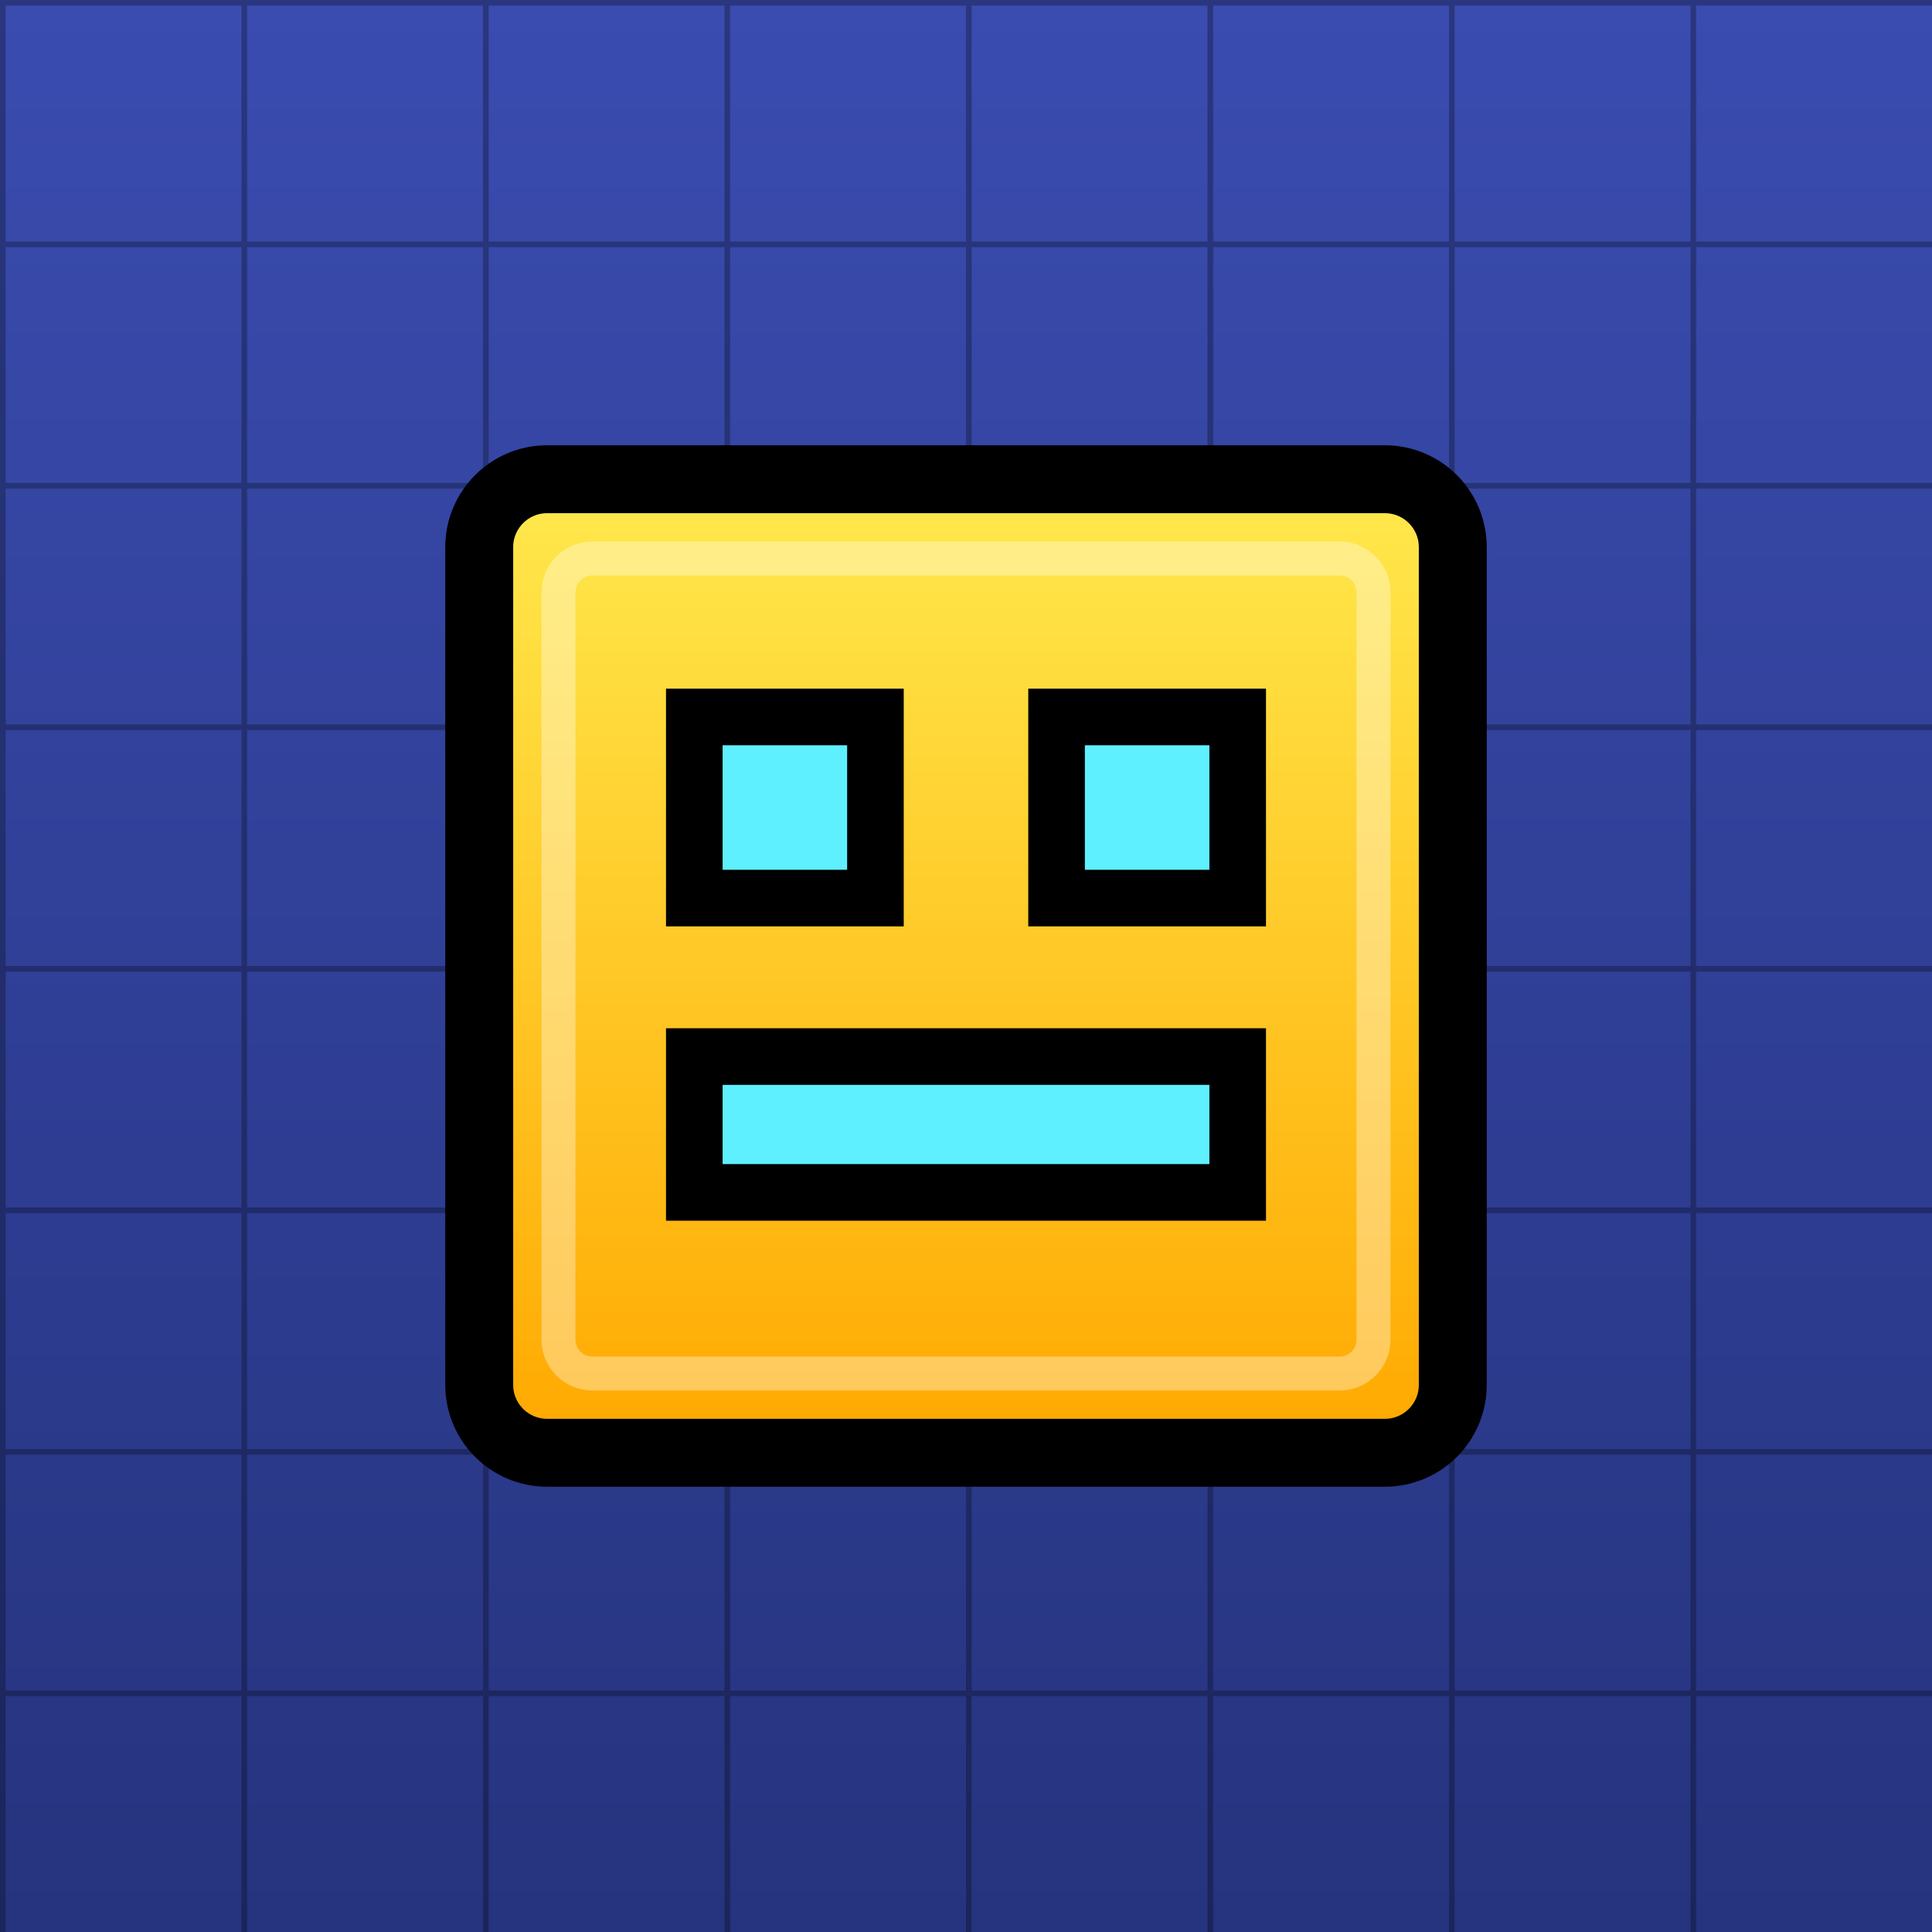
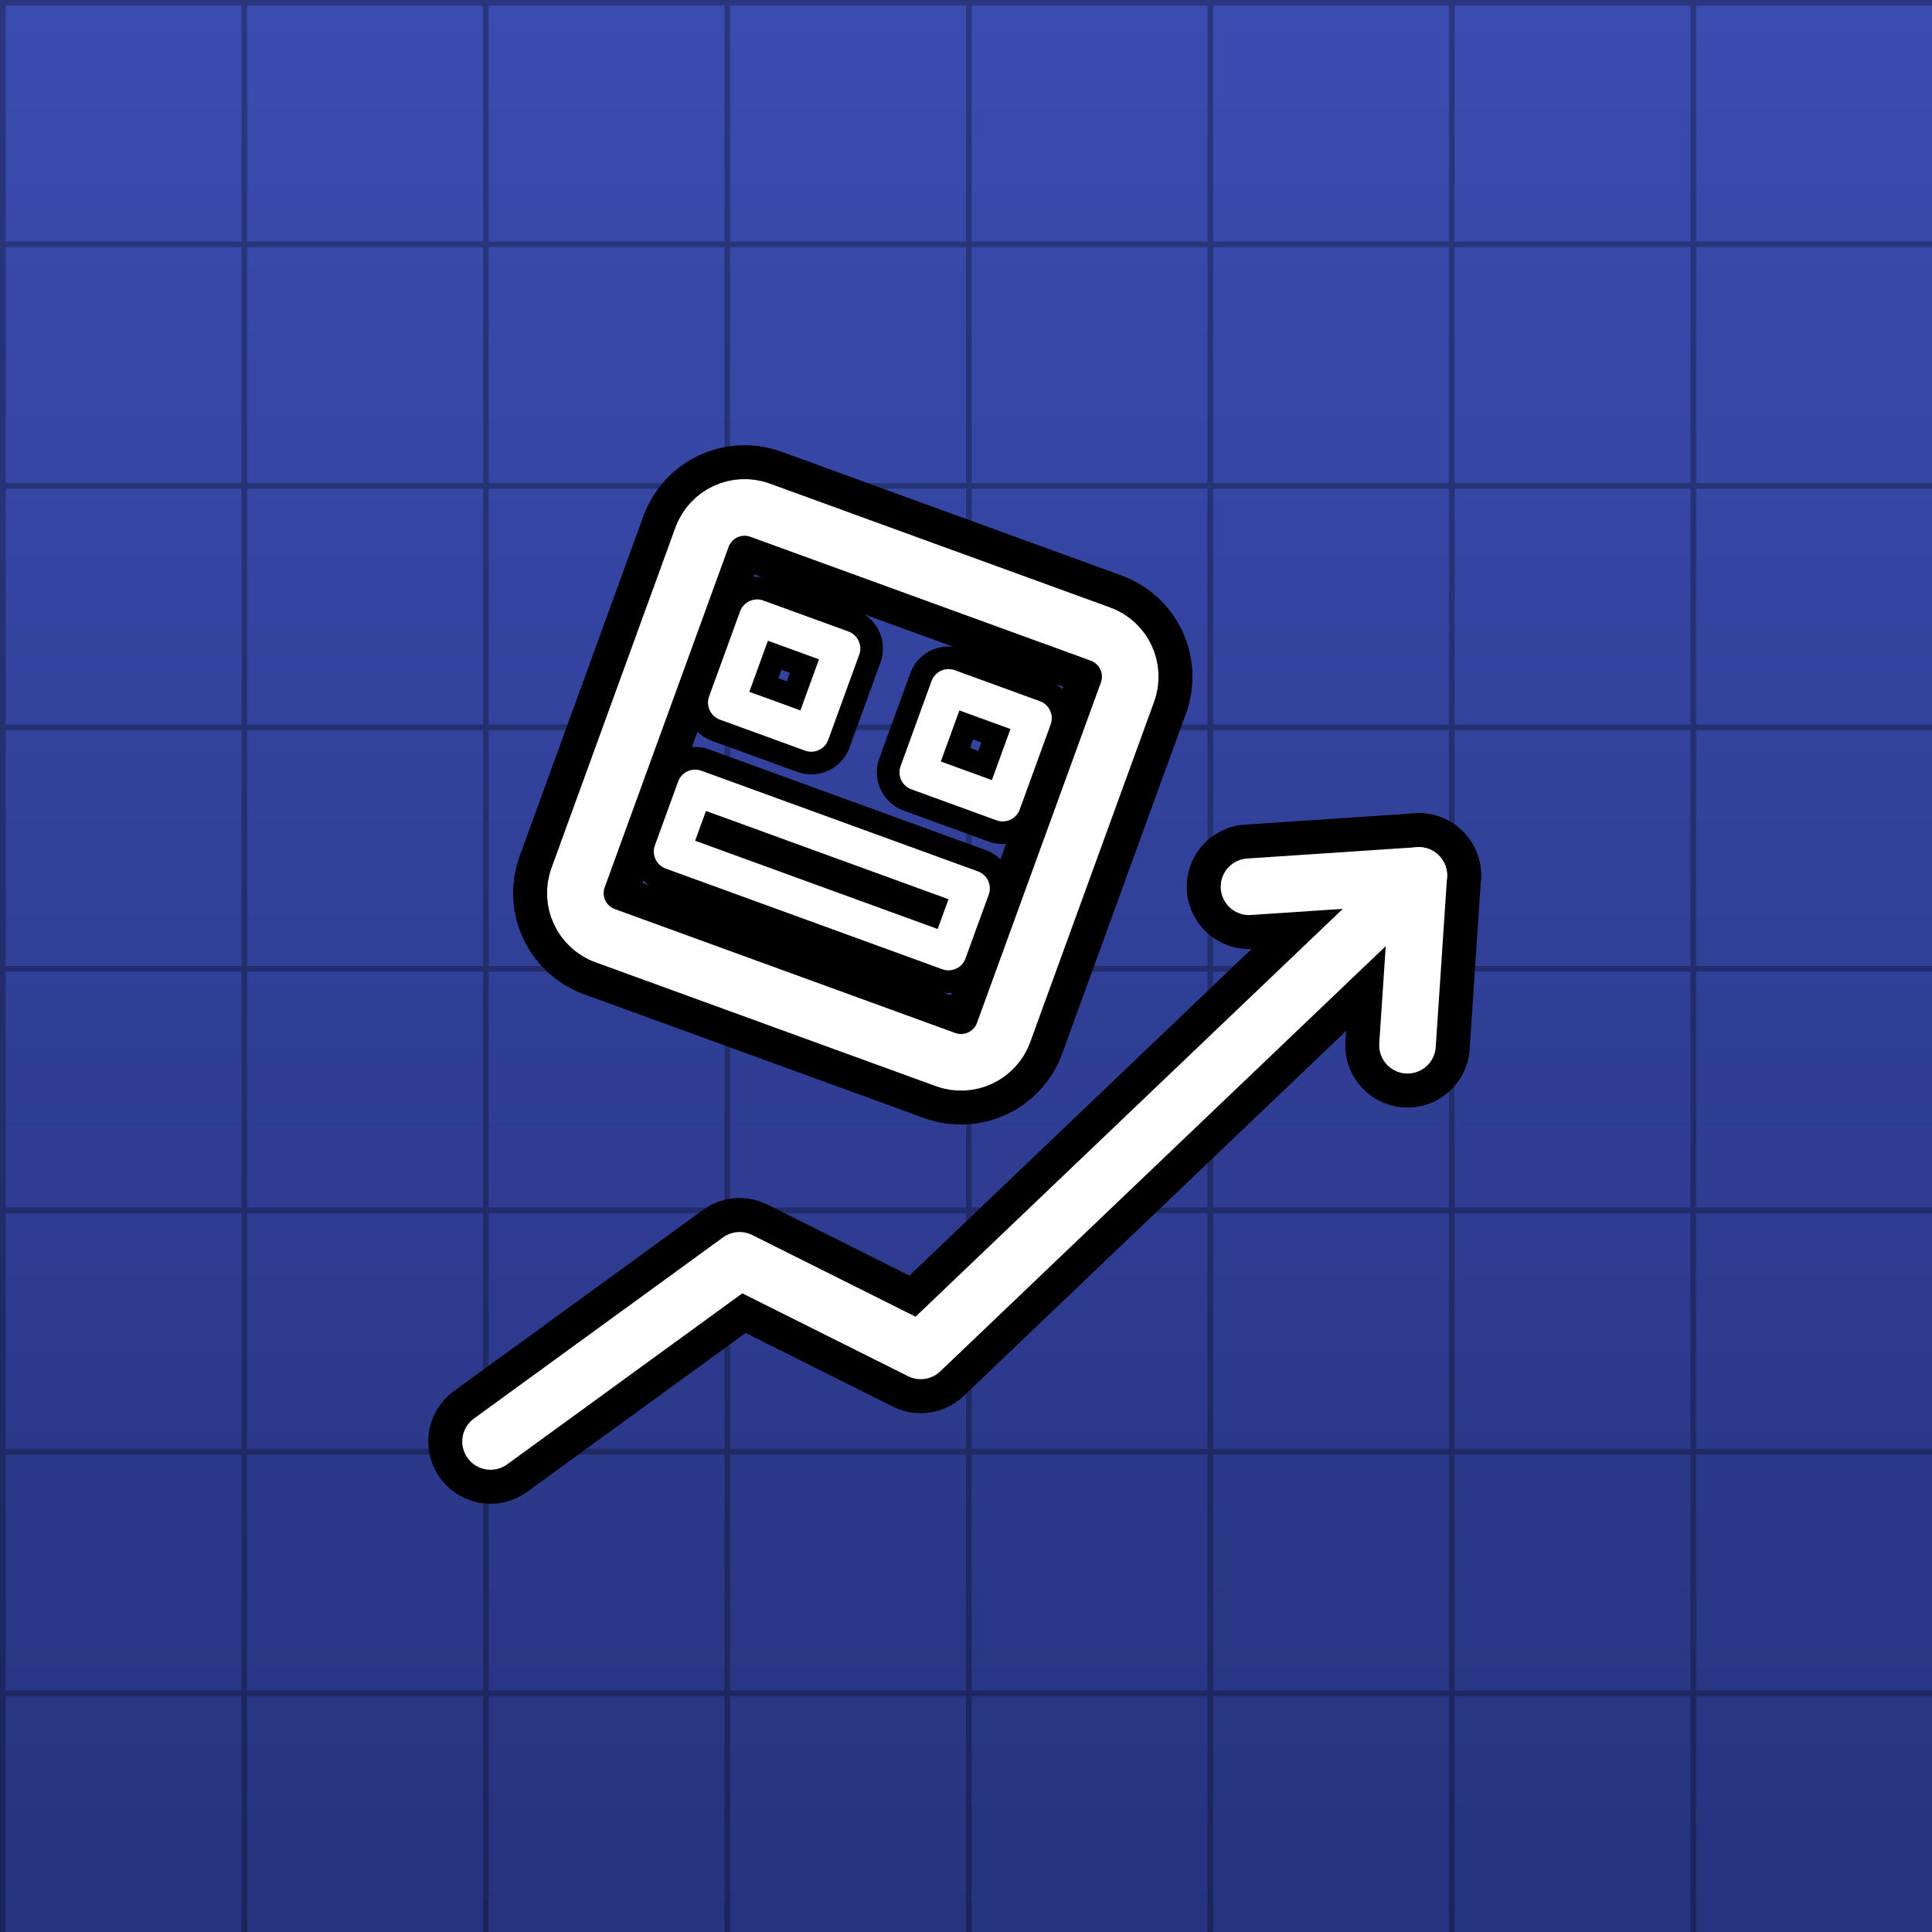
<svg xmlns="http://www.w3.org/2000/svg" viewBox="0 0 512 512">
  <defs>
    <linearGradient id="bg" x1="0" y1="0" x2="0" y2="1">
      <stop offset="0" stop-color="#3a4cb0" />
      <stop offset="1" stop-color="#26337e" />
-     </linearGradient>
-     <linearGradient id="body" x1="0" y1="0" x2="0" y2="1">
-       <stop offset="0" stop-color="#ffe94d" />
-       <stop offset="1" stop-color="#ffa800" />
    </linearGradient>
    <pattern id="grid" width="64" height="64" patternUnits="userSpaceOnUse">
      <path d="M64 0H0V64" fill="none" stroke="#000" stroke-opacity=".28" stroke-width="3" />
    </pattern>
  </defs>
  <rect width="512" height="512" fill="url(#bg)" />
  <rect width="512" height="512" fill="url(#grid)" />
-   <g transform="translate(112 112) scale(6)">
-     <rect x="2.5" y="2.5" width="43" height="43" rx="3" fill="url(#body)" stroke="#000" stroke-width="3" />
-     <rect x="6" y="6" width="36" height="36" rx="1.5" fill="none" stroke="#fff" stroke-opacity=".35" stroke-width="1.5" />
-     <rect x="12" y="13" width="8" height="8" fill="#5ef0ff" stroke="#000" stroke-width="2.5" />
-     <rect x="28" y="13" width="8" height="8" fill="#5ef0ff" stroke="#000" stroke-width="2.5" />
-     <rect x="12" y="28" width="24" height="6" fill="#5ef0ff" stroke="#000" stroke-width="2.5" />
+   <g transform="translate(112 112) scale(6)" fill="none" stroke-linecap="round" stroke-linejoin="round">
+     <g stroke="#000" stroke-width="5.5">
+       <polyline points="3,45 14,37 22,41 44,20" />
+       <polyline points="36.5,20.5 44,20 43.5,27.5" />
+     </g>
+     <g stroke="#fff" stroke-width="2.5">
+       <polyline points="3,45 14,37 22,41 44,20" />
+       <polyline points="36.5,20.5 44,20 43.5,27.5" />
+     </g>
+     <g transform="rotate(20 19 16)">
+       <rect x="9" y="6" width="20" height="20" rx="2" stroke="#000" stroke-width="5.5" />
+       <rect x="9" y="6" width="20" height="20" rx="2" stroke="#fff" stroke-width="2.5" />
+       <g stroke="#000" stroke-width="3.6">
+         <rect x="12.5" y="10.5" width="4" height="4" />
+         <rect x="21.5" y="10.5" width="4" height="4" />
+         <rect x="12.5" y="18.5" width="13" height="3" />
+       </g>
+       <g stroke="#fff" stroke-width="1.6">
+         <rect x="12.5" y="10.5" width="4" height="4" />
+         <rect x="21.5" y="10.5" width="4" height="4" />
+         <rect x="12.5" y="18.5" width="13" height="3" />
+       </g>
+     </g>
  </g>
</svg>
